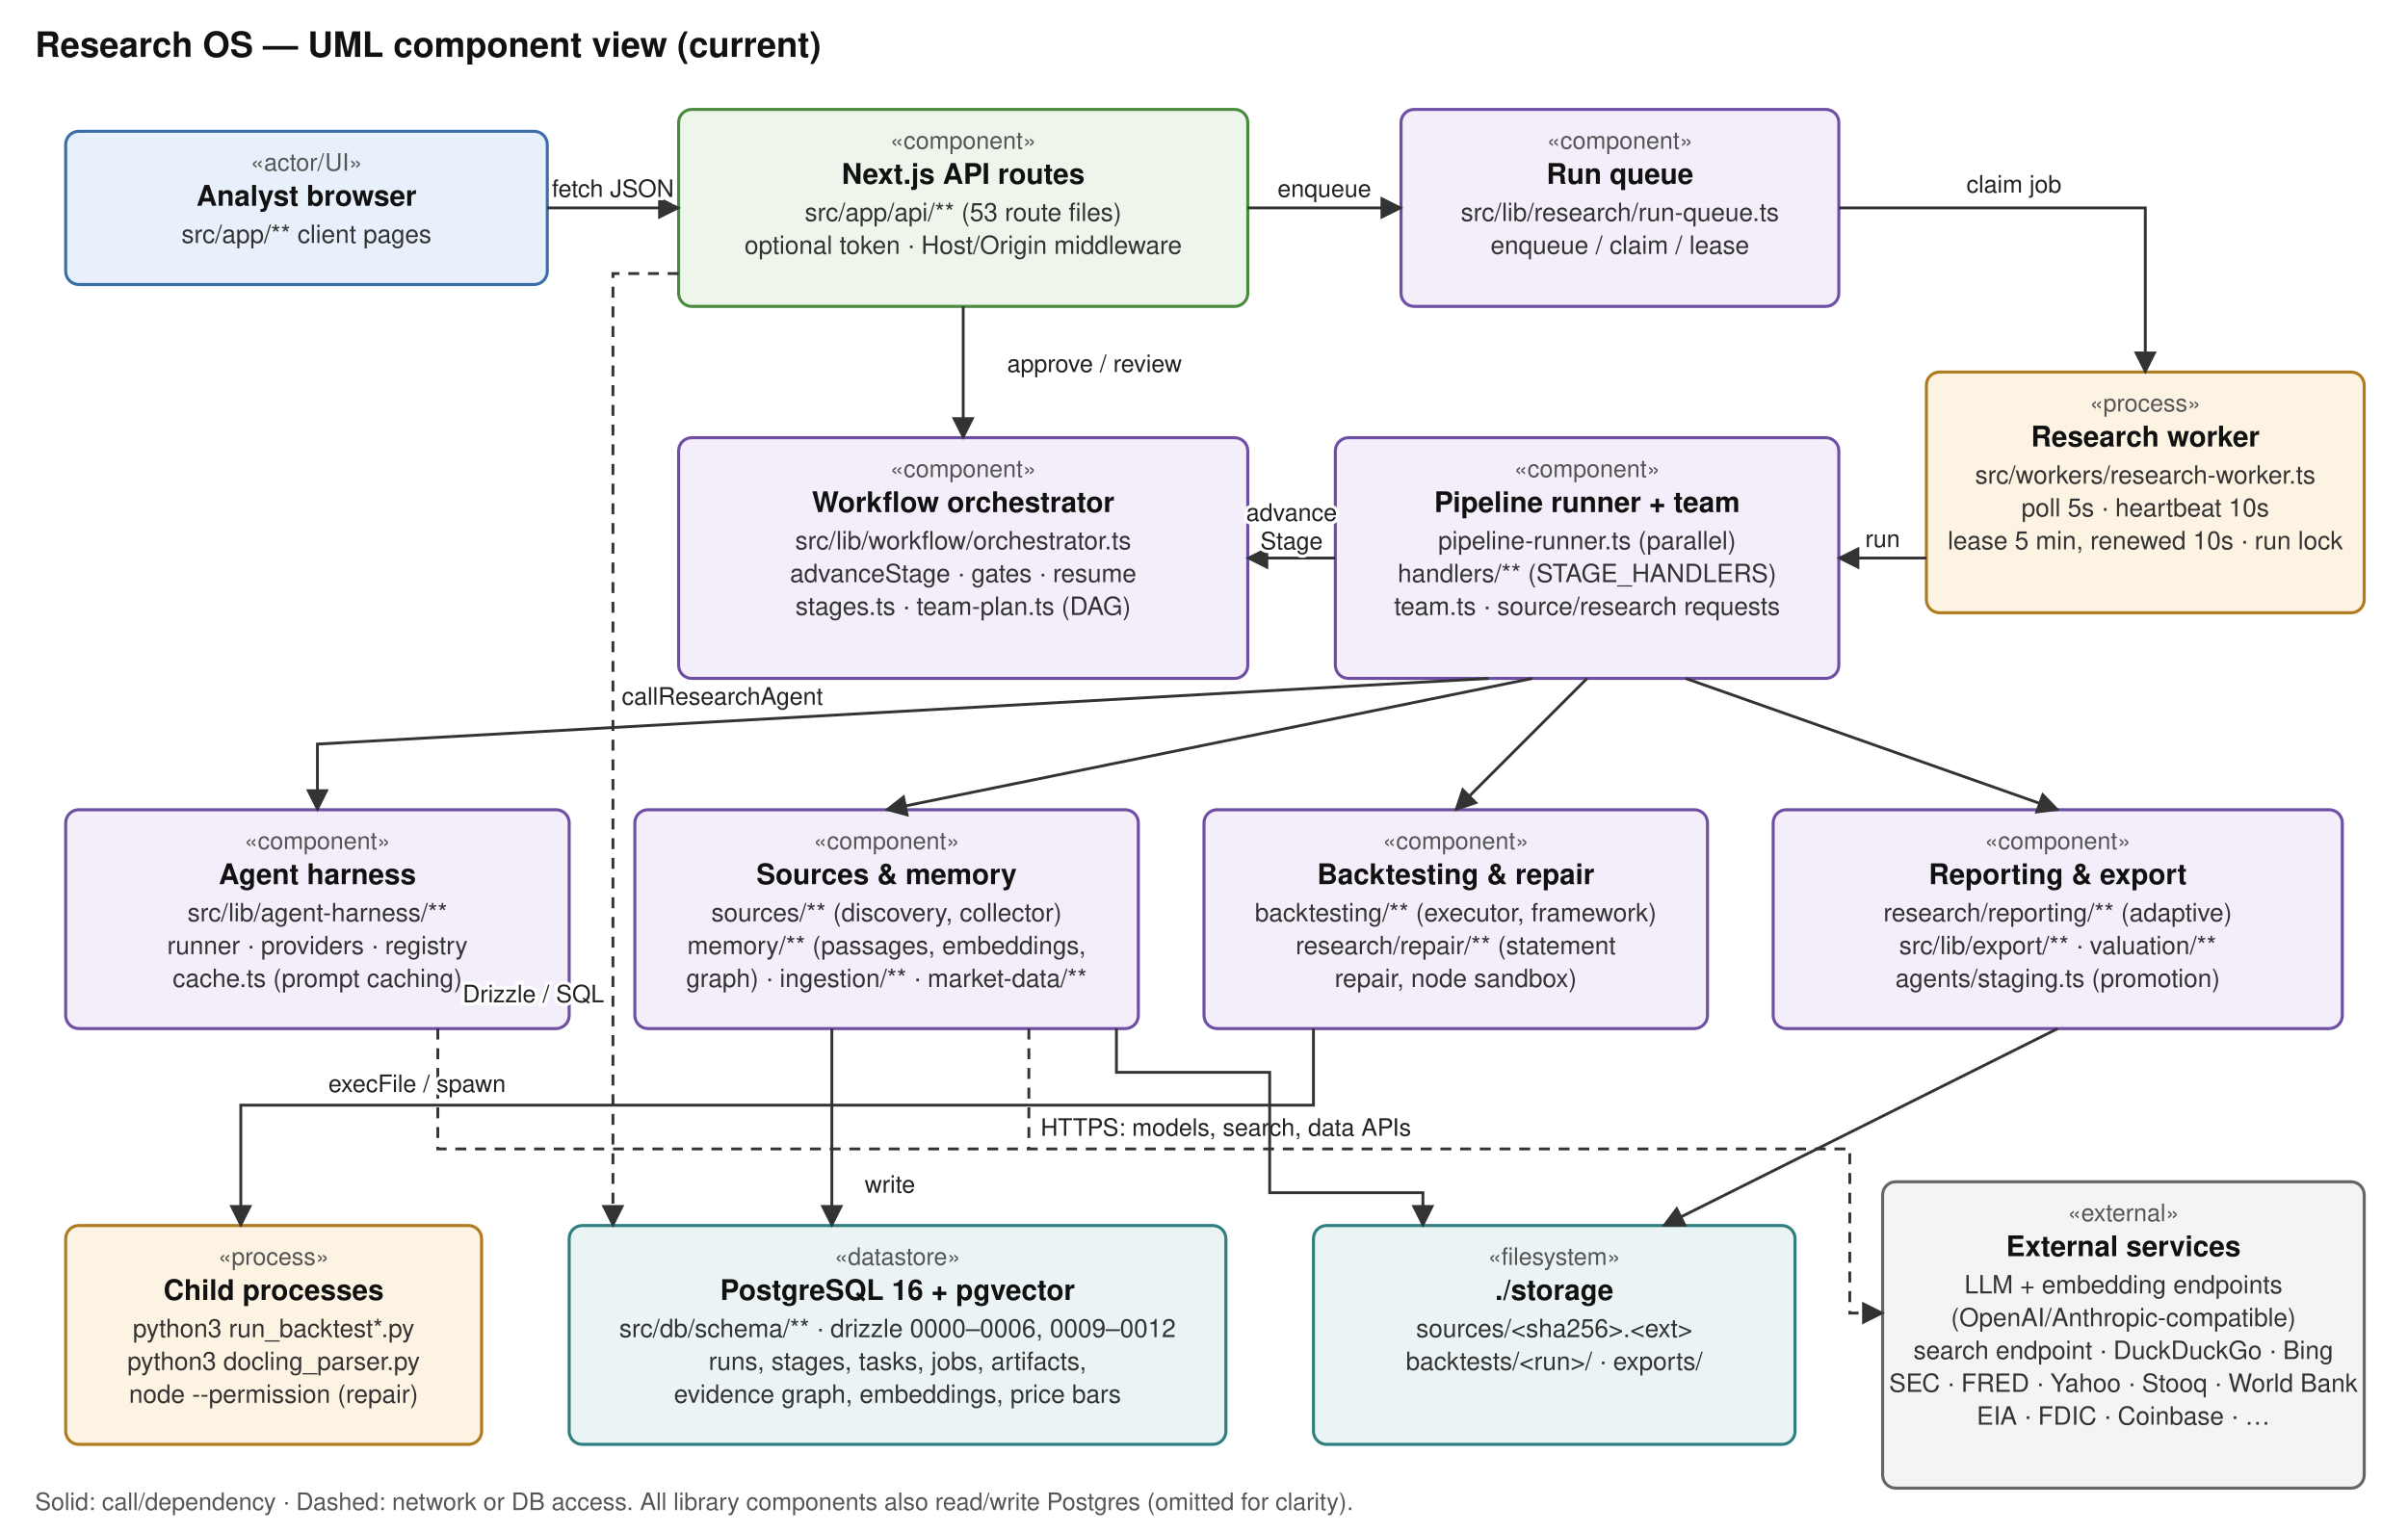
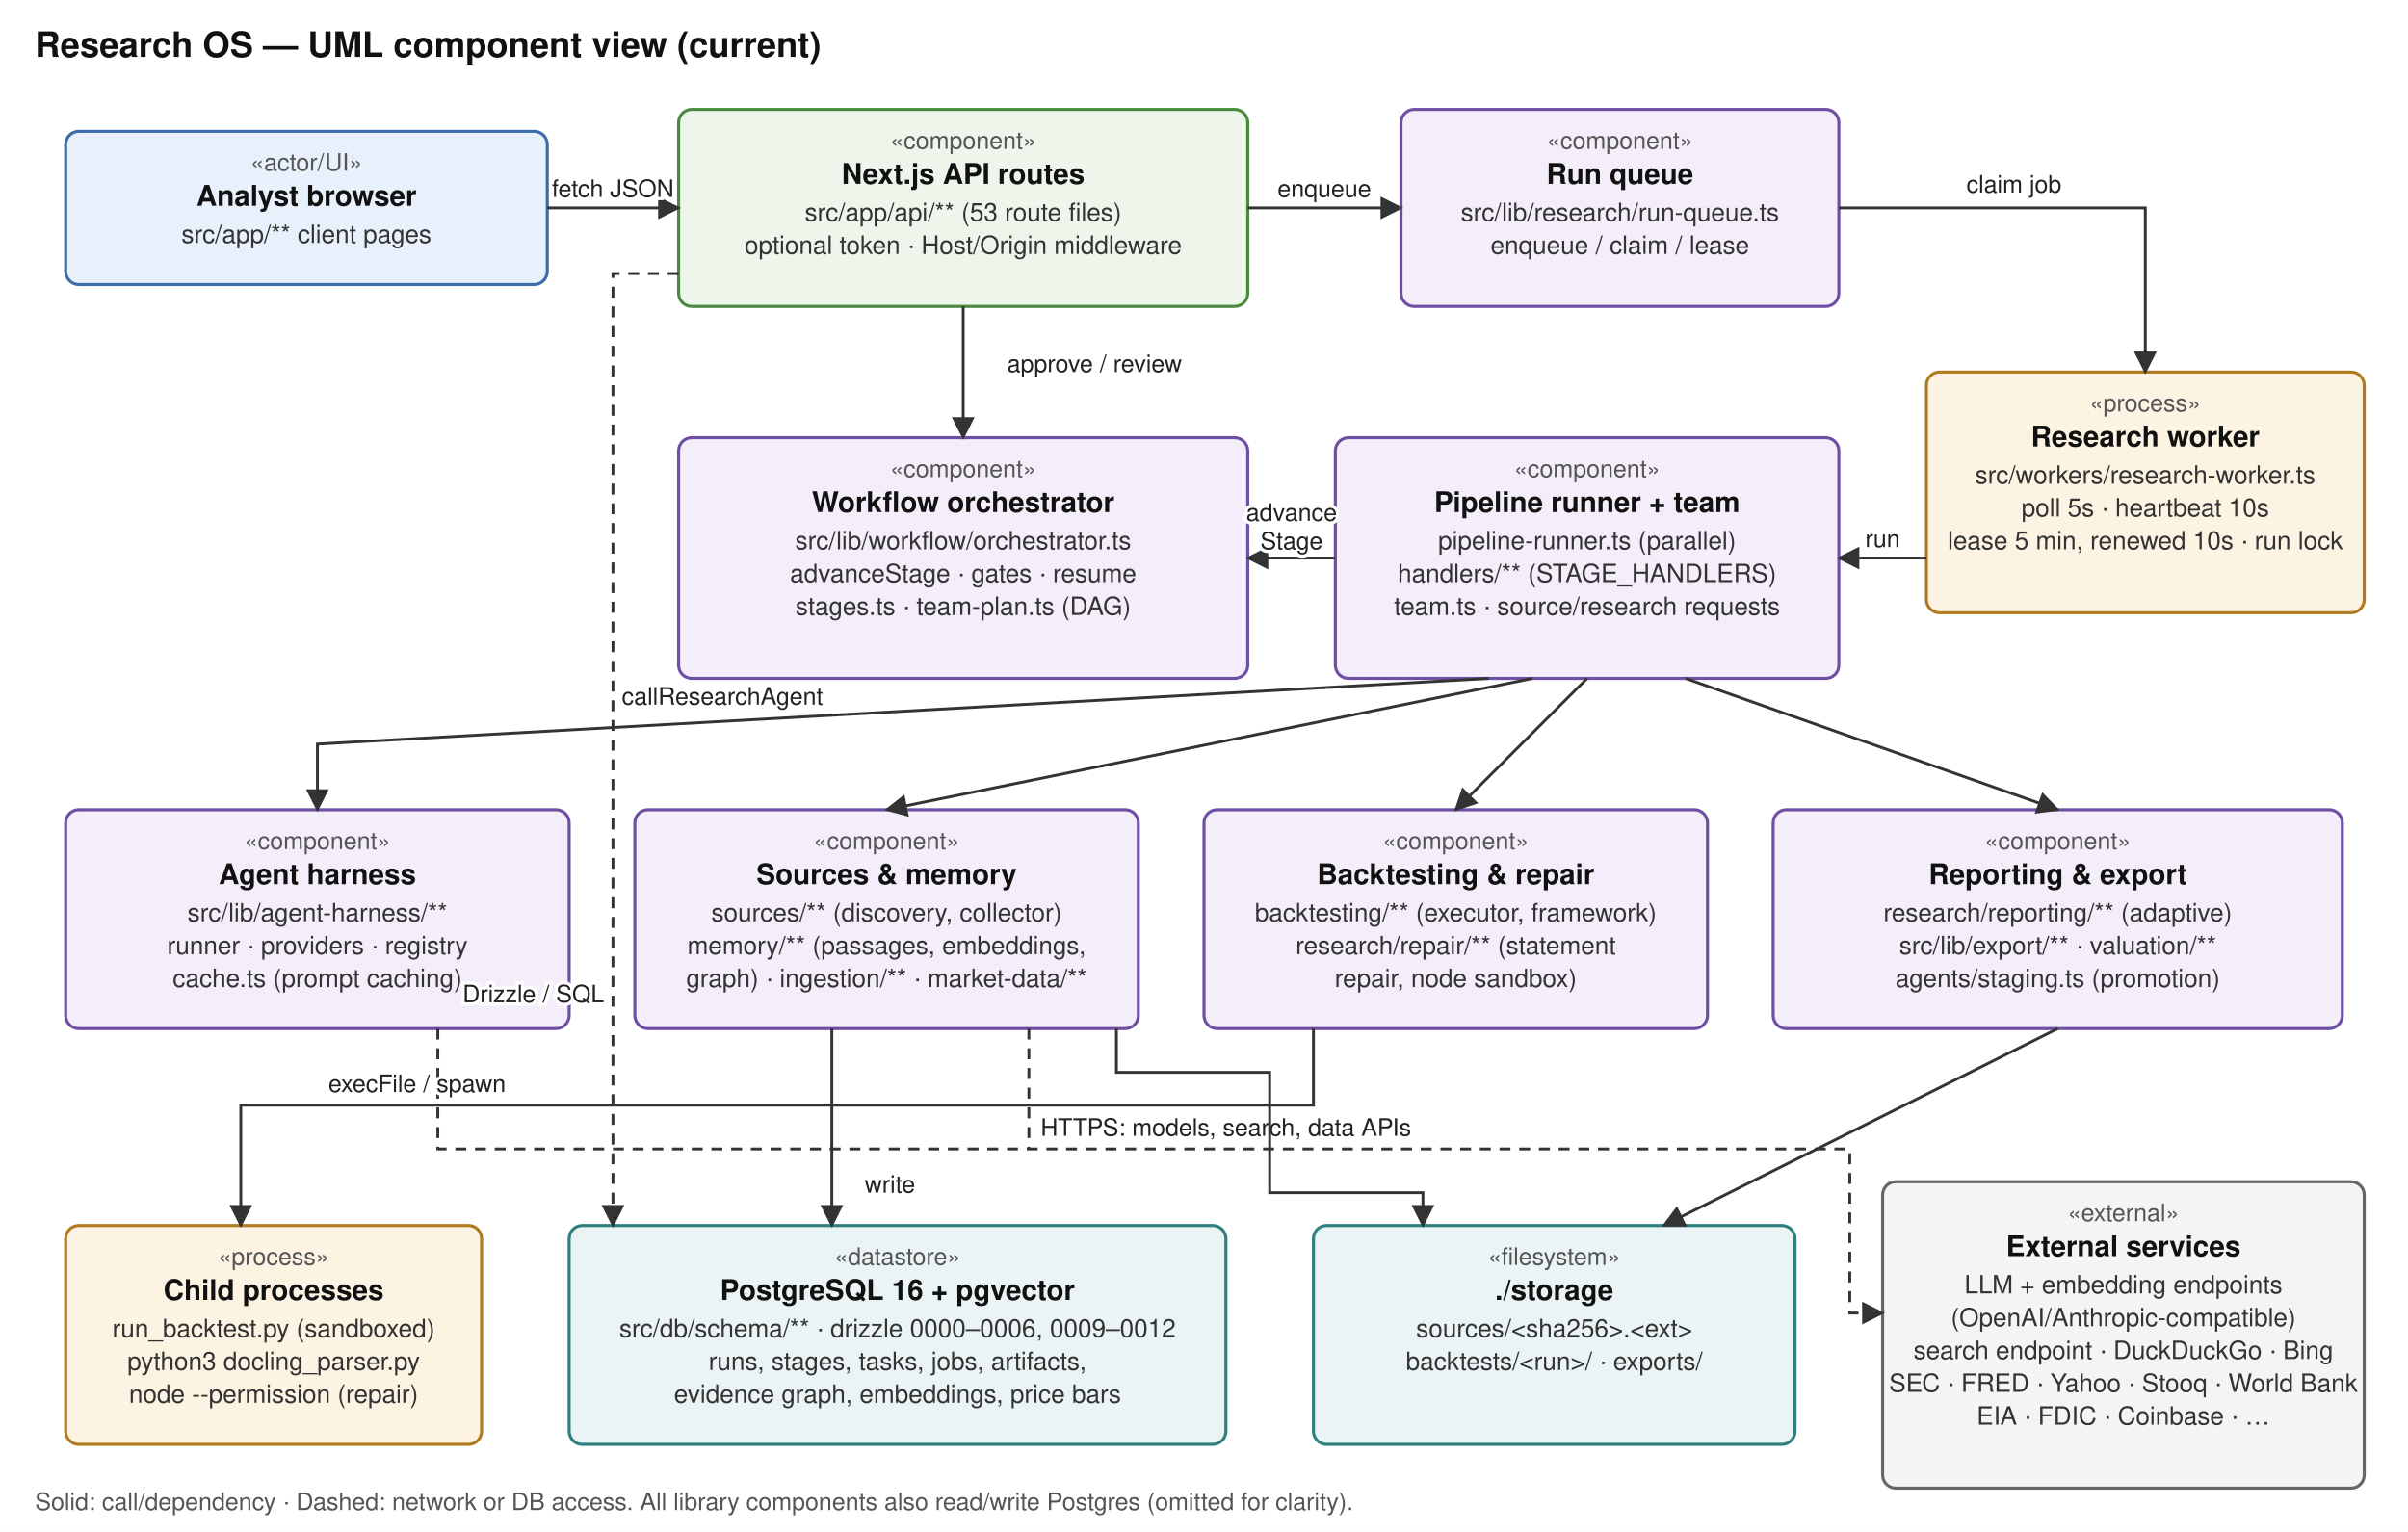
<svg xmlns="http://www.w3.org/2000/svg" viewBox="0 0 1100 700" width="1100" height="700" role="img" aria-labelledby="t d" font-family="Helvetica, Arial, sans-serif" font-size="13">
  <defs>
    <marker id="a" viewBox="0 0 10 10" refX="9" refY="5" markerWidth="8" markerHeight="8" orient="auto-start-reverse">
      <path d="M0,0 L10,5 L0,10 z" fill="#333" />
    </marker>
    <marker id="o" viewBox="0 0 10 10" refX="9" refY="5" markerWidth="9" markerHeight="9" orient="auto-start-reverse">
      <path d="M0,0 L10,5 L0,10" fill="none" stroke="#333" />
    </marker>
  </defs>
  <rect x="0" y="0" width="1100" height="700" fill="#ffffff" />
  <text x="16" y="26" font-size="16" font-weight="bold" fill="#111">Research OS — UML component view (current)</text>
  <rect x="30" y="60" width="220" height="70" rx="6" fill="#e8f1fb" stroke="#3b6ea8" stroke-width="1.4" />
  <text x="140.0" y="78" font-size="11" font-weight="normal" text-anchor="middle" fill="#555">«actor/UI»</text>
  <text x="140.0" y="94" font-size="13" font-weight="bold" text-anchor="middle" fill="#111">Analyst browser</text>
  <text x="140.0" y="111" font-size="11.5" font-weight="normal" text-anchor="middle" fill="#333">src/app/** client pages</text>
  <rect x="310" y="50" width="260" height="90" rx="6" fill="#eef6ec" stroke="#4a8a3f" stroke-width="1.4" />
  <text x="440.0" y="68" font-size="11" font-weight="normal" text-anchor="middle" fill="#555">«component»</text>
  <text x="440.0" y="84" font-size="13" font-weight="bold" text-anchor="middle" fill="#111">Next.js API routes</text>
  <text x="440.0" y="101" font-size="11.5" font-weight="normal" text-anchor="middle" fill="#333">src/app/api/** (53 route files)</text>
  <text x="440.0" y="116" font-size="11.5" font-weight="normal" text-anchor="middle" fill="#333">optional token · Host/Origin middleware</text>
  <rect x="640" y="50" width="200" height="90" rx="6" fill="#f3eefa" stroke="#6f4fa3" stroke-width="1.4" />
  <text x="740.0" y="68" font-size="11" font-weight="normal" text-anchor="middle" fill="#555">«component»</text>
  <text x="740.0" y="84" font-size="13" font-weight="bold" text-anchor="middle" fill="#111">Run queue</text>
  <text x="740.0" y="101" font-size="11.5" font-weight="normal" text-anchor="middle" fill="#333">src/lib/research/run-queue.ts</text>
  <text x="740.0" y="116" font-size="11.5" font-weight="normal" text-anchor="middle" fill="#333">enqueue / claim / lease</text>
  <rect x="880" y="170" width="200" height="110" rx="6" fill="#fdf3e3" stroke="#b07a1f" stroke-width="1.4" />
  <text x="980.0" y="188" font-size="11" font-weight="normal" text-anchor="middle" fill="#555">«process»</text>
  <text x="980.0" y="204" font-size="13" font-weight="bold" text-anchor="middle" fill="#111">Research worker</text>
  <text x="980.0" y="221" font-size="11.5" font-weight="normal" text-anchor="middle" fill="#333">src/workers/research-worker.ts</text>
  <text x="980.0" y="236" font-size="11.5" font-weight="normal" text-anchor="middle" fill="#333">poll 5s · heartbeat 10s</text>
  <text x="980.0" y="251" font-size="11.5" font-weight="normal" text-anchor="middle" fill="#333">lease 5 min, renewed 10s · run lock</text>
  <rect x="310" y="200" width="260" height="110" rx="6" fill="#f3eefa" stroke="#6f4fa3" stroke-width="1.4" />
  <text x="440.0" y="218" font-size="11" font-weight="normal" text-anchor="middle" fill="#555">«component»</text>
  <text x="440.0" y="234" font-size="13" font-weight="bold" text-anchor="middle" fill="#111">Workflow orchestrator</text>
  <text x="440.0" y="251" font-size="11.5" font-weight="normal" text-anchor="middle" fill="#333">src/lib/workflow/orchestrator.ts</text>
  <text x="440.0" y="266" font-size="11.5" font-weight="normal" text-anchor="middle" fill="#333">advanceStage · gates · resume</text>
  <text x="440.0" y="281" font-size="11.5" font-weight="normal" text-anchor="middle" fill="#333">stages.ts · team-plan.ts (DAG)</text>
  <rect x="610" y="200" width="230" height="110" rx="6" fill="#f3eefa" stroke="#6f4fa3" stroke-width="1.4" />
  <text x="725.0" y="218" font-size="11" font-weight="normal" text-anchor="middle" fill="#555">«component»</text>
  <text x="725.0" y="234" font-size="13" font-weight="bold" text-anchor="middle" fill="#111">Pipeline runner + team</text>
  <text x="725.0" y="251" font-size="11.5" font-weight="normal" text-anchor="middle" fill="#333">pipeline-runner.ts (parallel)</text>
  <text x="725.0" y="266" font-size="11.5" font-weight="normal" text-anchor="middle" fill="#333">handlers/** (STAGE_HANDLERS)</text>
  <text x="725.0" y="281" font-size="11.5" font-weight="normal" text-anchor="middle" fill="#333">team.ts · source/research requests</text>
  <rect x="30" y="370" width="230" height="100" rx="6" fill="#f3eefa" stroke="#6f4fa3" stroke-width="1.4" />
  <text x="145.0" y="388" font-size="11" font-weight="normal" text-anchor="middle" fill="#555">«component»</text>
  <text x="145.0" y="404" font-size="13" font-weight="bold" text-anchor="middle" fill="#111">Agent harness</text>
  <text x="145.0" y="421" font-size="11.5" font-weight="normal" text-anchor="middle" fill="#333">src/lib/agent-harness/**</text>
  <text x="145.0" y="436" font-size="11.5" font-weight="normal" text-anchor="middle" fill="#333">runner · providers · registry</text>
  <text x="145.0" y="451" font-size="11.5" font-weight="normal" text-anchor="middle" fill="#333">cache.ts (prompt caching)</text>
  <rect x="290" y="370" width="230" height="100" rx="6" fill="#f3eefa" stroke="#6f4fa3" stroke-width="1.4" />
  <text x="405.0" y="388" font-size="11" font-weight="normal" text-anchor="middle" fill="#555">«component»</text>
  <text x="405.0" y="404" font-size="13" font-weight="bold" text-anchor="middle" fill="#111">Sources &amp; memory</text>
  <text x="405.0" y="421" font-size="11.5" font-weight="normal" text-anchor="middle" fill="#333">sources/** (discovery, collector)</text>
  <text x="405.0" y="436" font-size="11.5" font-weight="normal" text-anchor="middle" fill="#333">memory/** (passages, embeddings,</text>
  <text x="405.0" y="451" font-size="11.5" font-weight="normal" text-anchor="middle" fill="#333">graph) · ingestion/** · market-data/**</text>
  <rect x="550" y="370" width="230" height="100" rx="6" fill="#f3eefa" stroke="#6f4fa3" stroke-width="1.4" />
  <text x="665.0" y="388" font-size="11" font-weight="normal" text-anchor="middle" fill="#555">«component»</text>
  <text x="665.0" y="404" font-size="13" font-weight="bold" text-anchor="middle" fill="#111">Backtesting &amp; repair</text>
  <text x="665.0" y="421" font-size="11.5" font-weight="normal" text-anchor="middle" fill="#333">backtesting/** (executor, framework)</text>
  <text x="665.0" y="436" font-size="11.5" font-weight="normal" text-anchor="middle" fill="#333">research/repair/** (statement</text>
  <text x="665.0" y="451" font-size="11.5" font-weight="normal" text-anchor="middle" fill="#333">repair, node sandbox)</text>
  <rect x="810" y="370" width="260" height="100" rx="6" fill="#f3eefa" stroke="#6f4fa3" stroke-width="1.4" />
  <text x="940.0" y="388" font-size="11" font-weight="normal" text-anchor="middle" fill="#555">«component»</text>
  <text x="940.0" y="404" font-size="13" font-weight="bold" text-anchor="middle" fill="#111">Reporting &amp; export</text>
  <text x="940.0" y="421" font-size="11.5" font-weight="normal" text-anchor="middle" fill="#333">research/reporting/** (adaptive)</text>
  <text x="940.0" y="436" font-size="11.5" font-weight="normal" text-anchor="middle" fill="#333">src/lib/export/** · valuation/**</text>
  <text x="940.0" y="451" font-size="11.5" font-weight="normal" text-anchor="middle" fill="#333">agents/staging.ts (promotion)</text>
  <rect x="260" y="560" width="300" height="100" rx="6" fill="#eaf4f4" stroke="#2f7f7f" stroke-width="1.4" />
  <text x="410.0" y="578" font-size="11" font-weight="normal" text-anchor="middle" fill="#555">«datastore»</text>
  <text x="410.0" y="594" font-size="13" font-weight="bold" text-anchor="middle" fill="#111">PostgreSQL 16 + pgvector</text>
  <text x="410.0" y="611" font-size="11.5" font-weight="normal" text-anchor="middle" fill="#333">src/db/schema/** · drizzle 0000–0006, 0009–0012</text>
  <text x="410.0" y="626" font-size="11.5" font-weight="normal" text-anchor="middle" fill="#333">runs, stages, tasks, jobs, artifacts,</text>
  <text x="410.0" y="641" font-size="11.5" font-weight="normal" text-anchor="middle" fill="#333">evidence graph, embeddings, price bars</text>
  <rect x="600" y="560" width="220" height="100" rx="6" fill="#eaf4f4" stroke="#2f7f7f" stroke-width="1.4" />
  <text x="710.0" y="578" font-size="11" font-weight="normal" text-anchor="middle" fill="#555">«filesystem»</text>
  <text x="710.0" y="594" font-size="13" font-weight="bold" text-anchor="middle" fill="#111">./storage</text>
  <text x="710.0" y="611" font-size="11.5" font-weight="normal" text-anchor="middle" fill="#333">sources/&lt;sha256&gt;.&lt;ext&gt;</text>
  <text x="710.0" y="626" font-size="11.5" font-weight="normal" text-anchor="middle" fill="#333">backtests/&lt;run&gt;/ · exports/</text>
  <rect x="860" y="540" width="220" height="140" rx="6" fill="#f4f4f4" stroke="#666666" stroke-width="1.4" />
  <text x="970.0" y="558" font-size="11" font-weight="normal" text-anchor="middle" fill="#555">«external»</text>
  <text x="970.0" y="574" font-size="13" font-weight="bold" text-anchor="middle" fill="#111">External services</text>
  <text x="970.0" y="591" font-size="11.5" font-weight="normal" text-anchor="middle" fill="#333">LLM + embedding endpoints</text>
  <text x="970.0" y="606" font-size="11.5" font-weight="normal" text-anchor="middle" fill="#333">(OpenAI/Anthropic-compatible)</text>
  <text x="970.0" y="621" font-size="11.5" font-weight="normal" text-anchor="middle" fill="#333">search endpoint · DuckDuckGo · Bing</text>
  <text x="970.0" y="636" font-size="11.5" font-weight="normal" text-anchor="middle" fill="#333">SEC · FRED · Yahoo · Stooq · World Bank</text>
  <text x="970.0" y="651" font-size="11.5" font-weight="normal" text-anchor="middle" fill="#333">EIA · FDIC · Coinbase · …</text>
  <rect x="30" y="560" width="190" height="100" rx="6" fill="#fdf3e3" stroke="#b07a1f" stroke-width="1.4" />
  <text x="125.0" y="578" font-size="11" font-weight="normal" text-anchor="middle" fill="#555">«process»</text>
  <text x="125.0" y="594" font-size="13" font-weight="bold" text-anchor="middle" fill="#111">Child processes</text>
-   <text x="125.0" y="611" font-size="11.5" font-weight="normal" text-anchor="middle" fill="#333">python3 run_backtest*.py</text>
+   <text x="125.0" y="611" font-size="11.5" font-weight="normal" text-anchor="middle" fill="#333">run_backtest.py (sandboxed)</text>
  <text x="125.0" y="626" font-size="11.5" font-weight="normal" text-anchor="middle" fill="#333">python3 docling_parser.py</text>
  <text x="125.0" y="641" font-size="11.5" font-weight="normal" text-anchor="middle" fill="#333">node --permission (repair)</text>
  <path d="M250,95 L310,95" fill="none" stroke="#333" stroke-width="1.3" marker-end="url(#a)" />
  <text x="280.0" y="90.0" font-size="11" text-anchor="middle" fill="#222" stroke="#ffffff" stroke-width="3" paint-order="stroke">fetch JSON</text>
  <path d="M570,95 L640,95" fill="none" stroke="#333" stroke-width="1.3" marker-end="url(#a)" />
  <text x="605.0" y="90.0" font-size="11" text-anchor="middle" fill="#222" stroke="#ffffff" stroke-width="3" paint-order="stroke">enqueue</text>
  <path d="M840,95 L980,95 L980,170" fill="none" stroke="#333" stroke-width="1.3" marker-end="url(#a)" />
  <text x="920" y="88" font-size="11" text-anchor="middle" fill="#222" stroke="#ffffff" stroke-width="3" paint-order="stroke">claim job</text>
  <path d="M880,255 L840,255" fill="none" stroke="#333" stroke-width="1.3" marker-end="url(#a)" />
  <text x="860.0" y="250.0" font-size="11" text-anchor="middle" fill="#222" stroke="#ffffff" stroke-width="3" paint-order="stroke">run</text>
  <path d="M610,255 L570,255" fill="none" stroke="#333" stroke-width="1.3" marker-end="url(#a)" />
  <text x="590" y="238" font-size="11" text-anchor="middle" fill="#222" stroke="#ffffff" stroke-width="3" paint-order="stroke">advance</text>
  <text x="590" y="251" font-size="11" text-anchor="middle" fill="#222" stroke="#ffffff" stroke-width="3" paint-order="stroke">Stage</text>
  <path d="M440,140 L440,200" fill="none" stroke="#333" stroke-width="1.3" marker-end="url(#a)" />
  <text x="500" y="170" font-size="11" text-anchor="middle" fill="#222" stroke="#ffffff" stroke-width="3" paint-order="stroke">approve / review</text>
  <path d="M680,310 L145,340 L145,370" fill="none" stroke="#333" stroke-width="1.3" marker-end="url(#a)" />
  <text x="330" y="322" font-size="11" text-anchor="middle" fill="#222" stroke="#ffffff" stroke-width="3" paint-order="stroke">callResearchAgent</text>
  <path d="M700,310 L405,370" fill="none" stroke="#333" stroke-width="1.3" marker-end="url(#a)" />
  <path d="M725,310 L665,370" fill="none" stroke="#333" stroke-width="1.3" marker-end="url(#a)" />
  <path d="M770,310 L940,370" fill="none" stroke="#333" stroke-width="1.3" marker-end="url(#a)" />
  <path d="M200,470 L200,525 L845,525 L845,600 L860,600" fill="none" stroke="#333" stroke-width="1.3" stroke-dasharray="5 4" marker-end="url(#a)" />
  <text x="560" y="519" font-size="11" text-anchor="middle" fill="#222" stroke="#ffffff" stroke-width="3" paint-order="stroke">HTTPS: models, search, data APIs</text>
  <path d="M470,470 L470,525" fill="none" stroke="#333" stroke-width="1.3" stroke-dasharray="5 4" />
  <path d="M380,470 L380,560" fill="none" stroke="#333" stroke-width="1.3" marker-end="url(#a)" />
  <text x="395" y="545" font-size="11" text-anchor="start" fill="#222" stroke="#ffffff" stroke-width="3" paint-order="stroke">write</text>
  <path d="M600,470 L600,505 L110,505 L110,560" fill="none" stroke="#333" stroke-width="1.3" marker-end="url(#a)" />
  <text x="150" y="499" font-size="11" text-anchor="start" fill="#222" stroke="#ffffff" stroke-width="3" paint-order="stroke">execFile / spawn</text>
  <path d="M510,470 L510,490 L580,490 L580,545 L650,545 L650,560" fill="none" stroke="#333" stroke-width="1.3" marker-end="url(#a)" />
  <path d="M940,470 L760,560" fill="none" stroke="#333" stroke-width="1.3" marker-end="url(#a)" />
  <path d="M310,125 L280,125 L280,560" fill="none" stroke="#333" stroke-width="1.3" stroke-dasharray="5 4" marker-end="url(#a)" />
  <text x="276" y="458" font-size="11" text-anchor="end" fill="#222" stroke="#ffffff" stroke-width="3" paint-order="stroke">Drizzle / SQL</text>
  <text x="16" y="690" font-size="11" font-weight="normal" text-anchor="start" fill="#555">Solid: call/dependency · Dashed: network or DB access. All library components also read/write Postgres (omitted for clarity).</text>
</svg>
